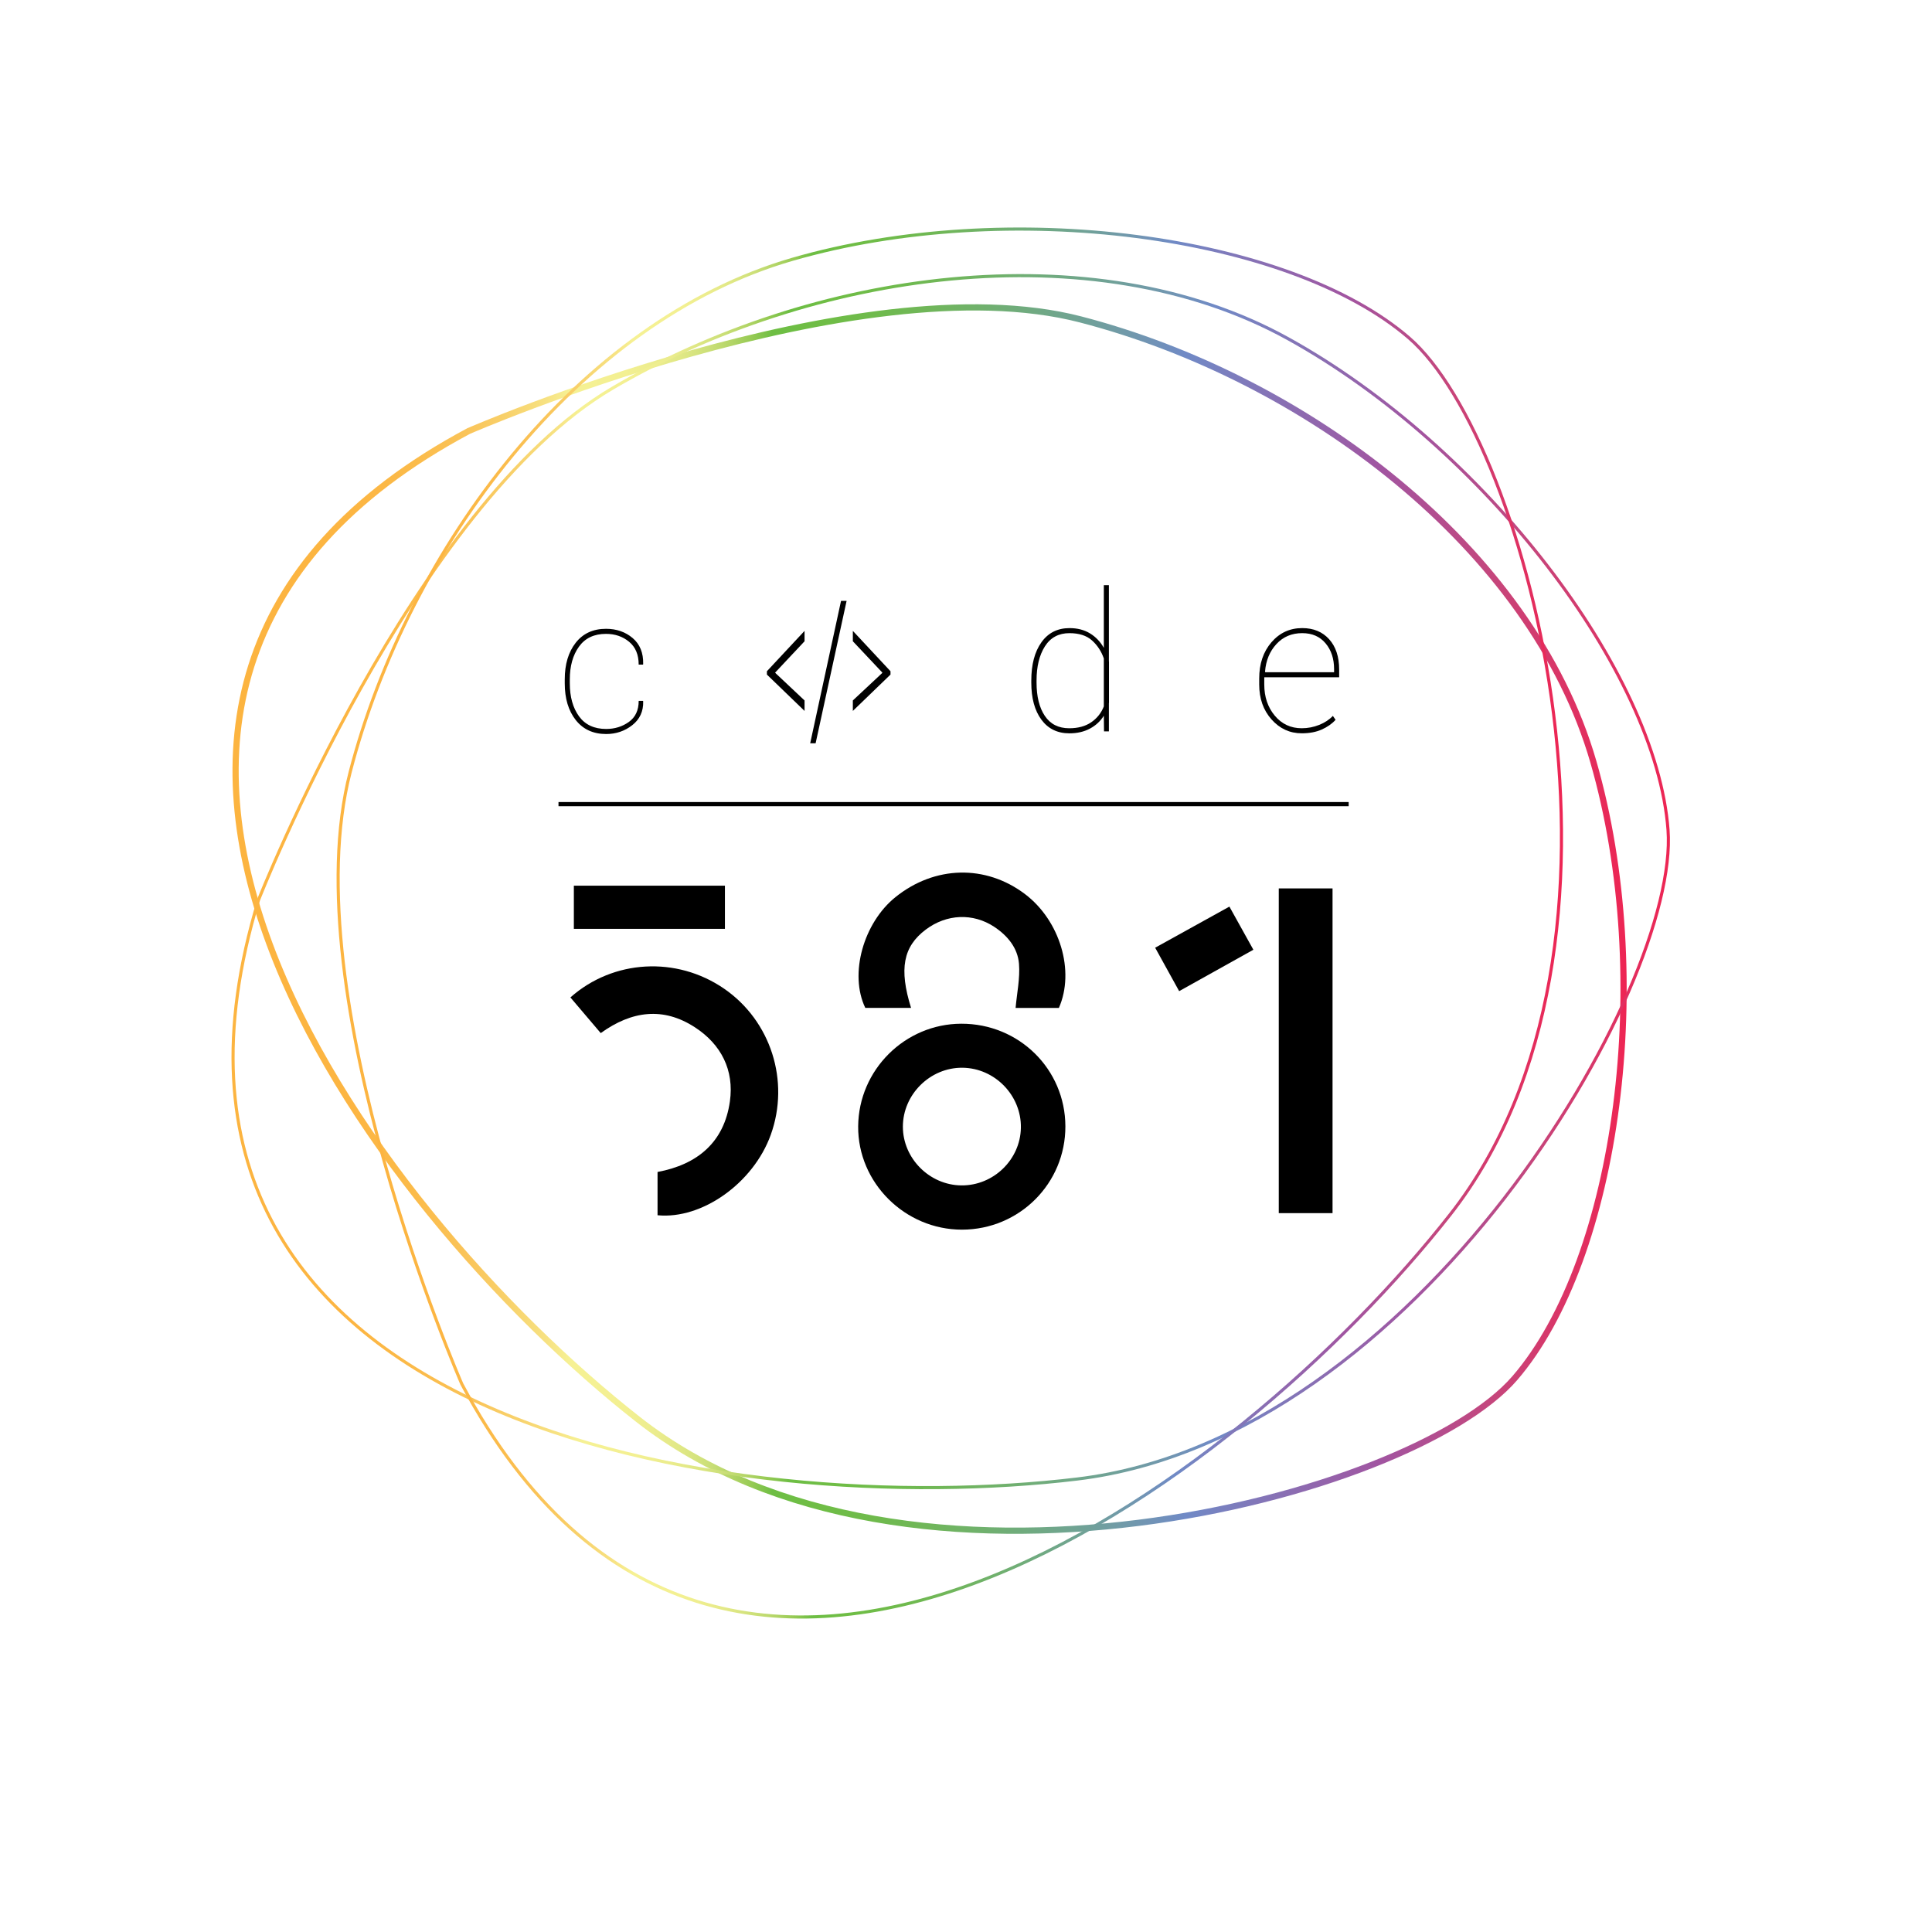
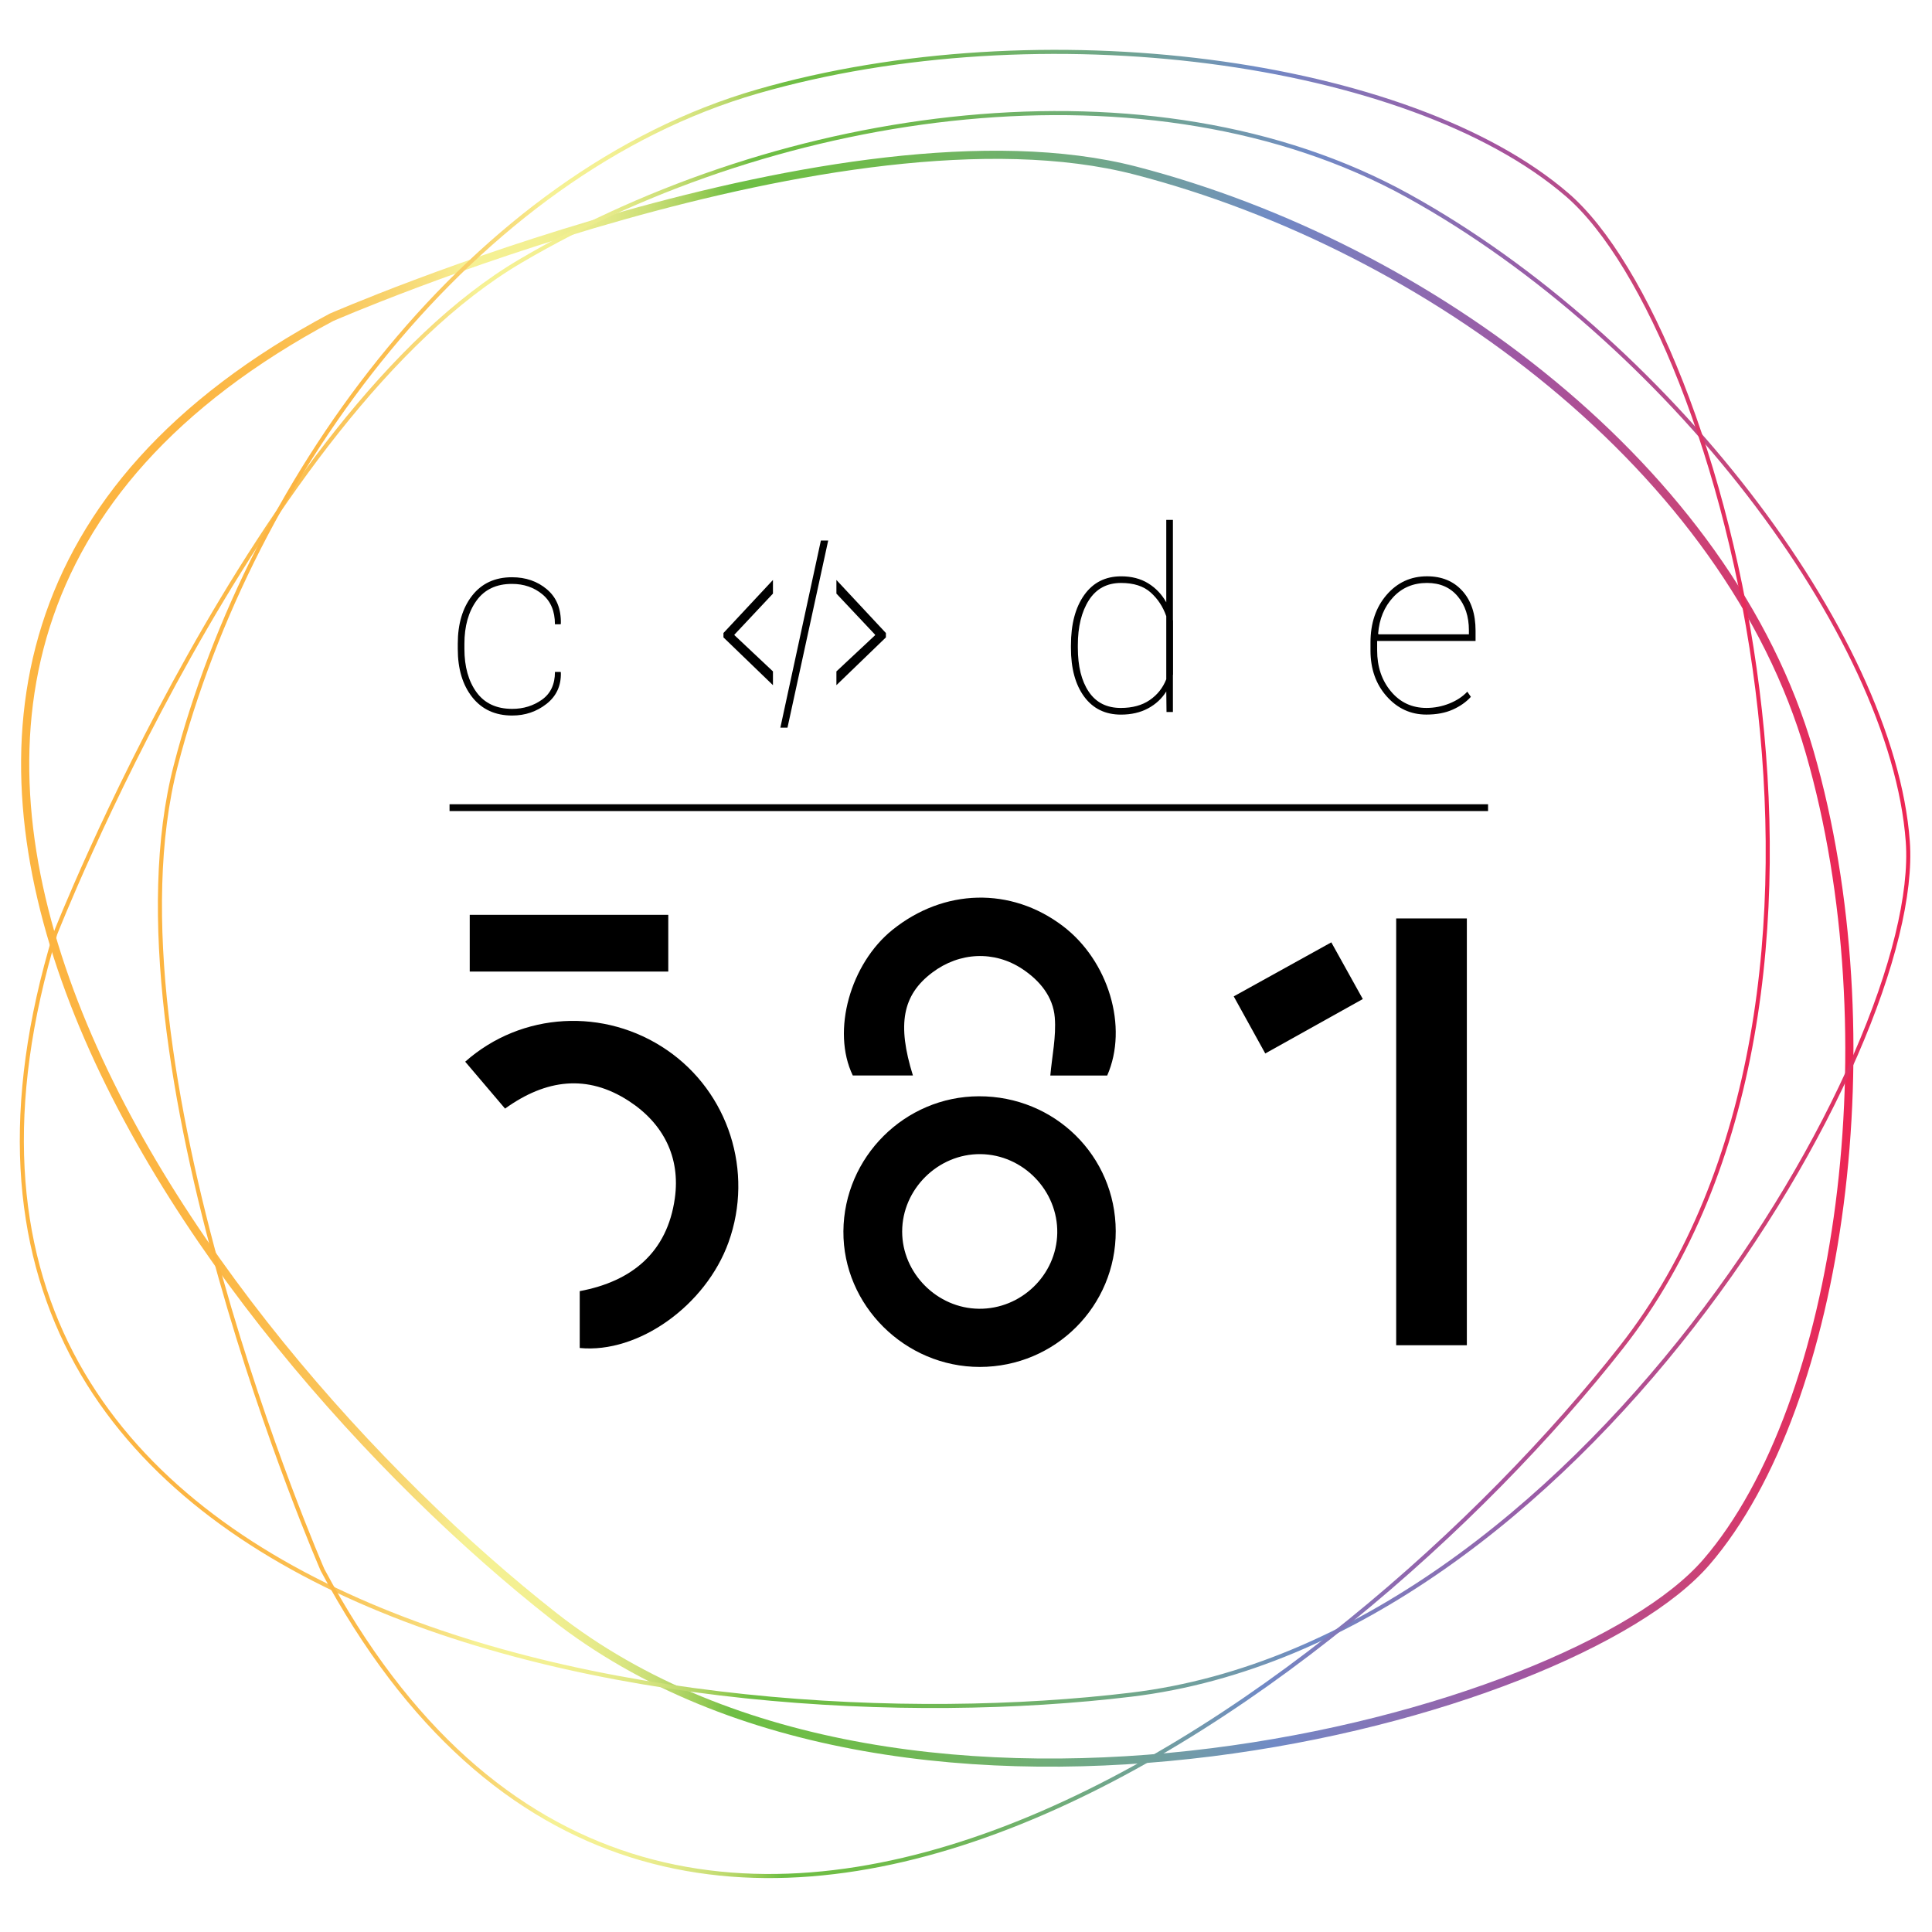
- <svg xmlns="http://www.w3.org/2000/svg" version="1.1" x="0px" y="0px" width="283.46px" height="283.46px" viewBox="0 0 283.46 283.46" enable-background="new 0 0 283.46 283.46" xml:space="preserve">
-   <g id="Layer_1">
-     <g>
-       <path d="M112.518,98.972v-0.488l5.525-5.922v1.523l-4.304,4.585v0.05l4.304,4.05v1.536L112.518,98.972z" />
-       <path d="M119.666,109.053h-0.796l4.525-20.893h0.817L119.666,109.053z" />
-       <path d="M125.128,104.306v-1.536l4.318-4.038V98.67l-4.318-4.585v-1.523l5.525,5.922v0.488L125.128,104.306z" />
-     </g>
-     <path d="M88.938,106.952c1.256,0,2.364-0.345,3.327-1.03c0.962-0.688,1.443-1.72,1.443-3.093h0.633l0.027,0.082   c0.036,1.457-0.498,2.619-1.602,3.485c-1.105,0.866-2.381,1.299-3.829,1.299c-1.898,0-3.385-0.684-4.462-2.047   c-1.077-1.367-1.615-3.162-1.615-5.389V99.68c0-2.217,0.536-4.009,1.607-5.375c1.073-1.366,2.553-2.047,4.441-2.047   c1.541,0,2.844,0.449,3.911,1.354c1.069,0.902,1.583,2.174,1.547,3.815l-0.027,0.082h-0.633c0-1.457-0.466-2.571-1.402-3.346   c-0.935-0.775-2.067-1.163-3.396-1.163c-1.741,0-3.062,0.625-3.959,1.871s-1.348,2.851-1.348,4.81v0.579   c0,1.978,0.45,3.59,1.348,4.832C85.849,106.332,87.178,106.952,88.938,106.952z" />
-     <path d="M151.311,99.852c0-2.354,0.495-4.226,1.485-5.616c0.989-1.388,2.364-2.081,4.124-2.081c1.154,0,2.157,0.258,3.004,0.775   c0.848,0.519,1.523,1.227,2.028,2.124v-9.197h0.742v11.151c0,0.017,0,0.031,0,0.041c0,0.01,0.004,0.015,0.014,0.015v6.061   c-0.01,0.019-0.014,0.033-0.014,0.043c0,0.009,0,0.017,0,0.026v4.109h-0.715l-0.027-2.295c-0.495,0.798-1.174,1.427-2.036,1.89   c-0.86,0.463-1.869,0.695-3.024,0.695c-1.749,0-3.117-0.67-4.103-2.007c-0.985-1.338-1.479-3.152-1.479-5.444V99.852z    M152.081,100.141c0,2.055,0.404,3.684,1.216,4.894c0.813,1.21,2.006,1.814,3.582,1.814c1.291,0,2.365-0.291,3.217-0.874   c0.853-0.582,1.471-1.356,1.856-2.328v-7.039c-0.366-1.055-0.947-1.938-1.739-2.648c-0.793-0.71-1.896-1.064-3.307-1.064   c-1.577,0-2.775,0.644-3.596,1.931c-0.82,1.289-1.229,2.963-1.229,5.025V100.141z" />
-     <path d="M190.991,107.589c-1.751,0-3.229-0.679-4.435-2.035c-1.205-1.355-1.807-3.064-1.807-5.126v-0.88   c0-2.152,0.598-3.925,1.794-5.314c1.197-1.387,2.701-2.081,4.517-2.081c1.649,0,2.965,0.543,3.945,1.629   c0.981,1.086,1.473,2.569,1.473,4.446v1.141h-10.986v0.179v0.88c0,1.815,0.513,3.339,1.539,4.57   c1.027,1.233,2.347,1.849,3.96,1.849c0.89,0,1.744-0.165,2.564-0.494c0.82-0.33,1.487-0.771,2.001-1.32l0.398,0.576   c-0.521,0.579-1.196,1.053-2.021,1.423S192.128,107.589,190.991,107.589z M191.061,92.894c-1.54,0-2.803,0.533-3.788,1.603   c-0.985,1.066-1.542,2.416-1.67,4.049l0.041,0.081h10.091v-0.454c0-1.531-0.416-2.792-1.251-3.787S192.508,92.894,191.061,92.894z" />
-     <path fill-rule="evenodd" clip-rule="evenodd" d="M195.508,177.992c-2.692,0-5.241,0-7.889,0c0-15.891,0-31.689,0-47.642   c2.561,0,5.155,0,7.889,0C195.508,146.151,195.508,161.996,195.508,177.992z" />
-     <path fill-rule="evenodd" clip-rule="evenodd" d="M173.004,145.419c-1.143-2.067-2.373-4.294-3.521-6.372   c3.654-2.023,7.327-4.057,10.893-6.031c1.144,2.058,2.378,4.277,3.517,6.328C180.371,141.309,176.75,143.33,173.004,145.419z" />
-     <path fill-rule="evenodd" clip-rule="evenodd" d="M88.138,151.574c-1.552-1.827-3.001-3.532-4.449-5.234   c6.286-5.572,15.573-6.074,22.535-1.294c6.871,4.718,9.7,13.561,6.862,21.448c-2.542,7.064-10.066,12.443-16.612,11.805   c0-2.091,0-4.189,0-6.348c5.854-1.094,9.771-4.354,10.616-10.359c0.644-4.574-1.275-8.365-5.146-10.876   C97.318,147.713,92.706,148.284,88.138,151.574z" />
-     <path fill-rule="evenodd" clip-rule="evenodd" d="M106.359,129.946c0,2.161,0,4.193,0,6.331c-7.391,0-14.698,0-22.164,0   c0-2.027,0-4.108,0-6.331C91.487,129.946,98.839,129.946,106.359,129.946z" />
-     <path fill-rule="evenodd" clip-rule="evenodd" d="M141.146,180.413c-8.366,0.009-15.302-6.889-15.237-15.153   c0.066-8.281,6.852-15.039,15.125-15.062c8.464-0.023,15.252,6.663,15.277,15.048C156.336,173.627,149.563,180.402,141.146,180.413   z M141.044,173.92c4.707,0.047,8.652-3.768,8.739-8.443c0.088-4.748-3.818-8.771-8.569-8.82c-4.738-0.049-8.745,3.912-8.745,8.648   C132.47,169.953,136.371,173.875,141.044,173.92z" />
-     <path fill-rule="evenodd" clip-rule="evenodd" d="M133.67,147.879c-2.253,0-4.49,0-6.714,0c-2.406-4.998-0.245-12.502,4.428-16.258   c5.741-4.618,13.228-4.817,19.013-0.433c5.121,3.88,7.339,11.286,4.96,16.696c-2.216,0-4.457,0-6.35,0   c0.191-2.168,0.668-4.348,0.498-6.476c-0.186-2.32-1.665-4.124-3.63-5.424c-3.123-2.063-6.997-1.896-10.054,0.409   C132.505,138.893,131.886,142.159,133.67,147.879z" />
-     <line fill="none" stroke="#000000" stroke-width="0.612" stroke-miterlimit="10" x1="81.941" y1="117.98" x2="197.874" y2="117.98" />
+ <svg xmlns="http://www.w3.org/2000/svg" version="1.1" id="Layer_1" x="0px" y="0px" width="283.46px" height="283.46px" viewBox="0 0 283.46 283.46" enable-background="new 0 0 283.46 283.46" xml:space="preserve">
+   <g>
+     <path d="M106.144,93.517v-0.642l7.262-7.783v2.001l-5.657,6.026v0.065l5.657,5.323v2.02L106.144,93.517z" />
+     <path d="M115.538,106.765h-1.046l5.946-27.459h1.074L115.538,106.765z" />
+     <path d="M122.717,100.527v-2.02l5.674-5.307V93.12l-5.674-6.026v-2.001l7.261,7.783v0.642L122.717,100.527z" />
  </g>
+   <path d="M75.153,104.004c1.65,0,3.106-0.454,4.373-1.354c1.265-0.904,1.896-2.26,1.896-4.064h0.832l0.035,0.108  c0.047,1.915-0.654,3.441-2.105,4.58c-1.452,1.139-3.129,1.707-5.032,1.707c-2.495,0-4.45-0.899-5.865-2.69  c-1.416-1.796-2.123-4.156-2.123-7.083v-0.761c0-2.914,0.705-5.269,2.112-7.064c1.411-1.796,3.355-2.69,5.837-2.69  c2.026,0,3.737,0.59,5.14,1.779c1.405,1.187,2.08,2.858,2.034,5.014l-0.036,0.108h-0.832c0-1.915-0.612-3.379-1.842-4.397  c-1.229-1.019-2.717-1.528-4.464-1.528c-2.288,0-4.024,0.821-5.203,2.459s-1.772,3.747-1.772,6.322v0.76  c0,2.6,0.591,4.719,1.772,6.351C71.093,103.189,72.84,104.004,75.153,104.004z" />
+   <path d="M157.128,94.673c0-3.094,0.65-5.554,1.952-7.381c1.299-1.824,3.105-2.734,5.419-2.734c1.517,0,2.836,0.338,3.947,1.018  c1.115,0.682,2.002,1.613,2.667,2.792V76.28h0.975v14.655c0,0.022,0,0.041,0,0.054c0,0.014,0.007,0.02,0.019,0.02v7.966  c-0.012,0.024-0.019,0.043-0.019,0.057c0,0.011,0,0.022,0,0.034v5.4h-0.939l-0.035-3.016c-0.651,1.049-1.543,1.875-2.677,2.484  c-1.129,0.608-2.457,0.913-3.974,0.913c-2.299,0-4.098-0.88-5.395-2.637c-1.293-1.759-1.942-4.143-1.942-7.155v-0.381H157.128z   M158.14,95.053c0,2.7,0.53,4.841,1.598,6.432c1.068,1.59,2.636,2.384,4.707,2.384c1.697,0,3.109-0.383,4.229-1.149  c1.121-0.765,1.933-1.782,2.439-3.06v-9.251c-0.482-1.387-1.244-2.547-2.287-3.48c-1.041-0.933-2.491-1.398-4.346-1.398  c-2.071,0-3.647,0.846-4.726,2.538c-1.078,1.694-1.615,3.894-1.615,6.604V95.053z" />
+   <path d="M209.28,104.841c-2.303,0-4.244-0.892-5.829-2.674c-1.585-1.781-2.375-4.027-2.375-6.738v-1.156  c0-2.829,0.785-5.159,2.356-6.984c1.573-1.823,3.55-2.735,5.938-2.735c2.166,0,3.896,0.713,5.185,2.141  c1.289,1.427,1.937,3.376,1.937,5.843v1.5h-14.439v0.235v1.156c0,2.386,0.675,4.389,2.022,6.007c1.351,1.621,3.085,2.43,5.206,2.43  c1.167,0,2.291-0.217,3.368-0.649c1.078-0.434,1.955-1.013,2.631-1.735l0.523,0.757c-0.686,0.761-1.573,1.385-2.657,1.871  S210.773,104.841,209.28,104.841z M209.371,85.528c-2.024,0-3.685,0.7-4.979,2.107c-1.294,1.401-2.027,3.175-2.194,5.321  l0.054,0.107h13.262v-0.597c0-2.012-0.546-3.67-1.644-4.978C212.772,86.182,211.272,85.528,209.371,85.528z" />
+   <path d="M215.214,197.372c-3.537,0-6.887,0-10.368,0c0-20.885,0-41.648,0-62.616c3.366,0,6.775,0,10.368,0  C215.214,155.524,215.214,176.348,215.214,197.372z" />
+   <path d="M185.637,154.563c-1.501-2.717-3.118-5.645-4.626-8.375c4.803-2.66,9.629-5.333,14.317-7.928  c1.502,2.704,3.123,5.621,4.621,8.317C195.321,149.161,190.562,151.816,185.637,154.563z" />
+   <path d="M74.102,162.652c-2.04-2.401-3.944-4.642-5.848-6.881c8.262-7.321,20.468-7.98,29.617-1.698  c9.031,6.2,12.749,17.822,9.019,28.188c-3.341,9.285-13.229,16.354-21.833,15.515c0-2.747,0-5.505,0-8.343  c7.693-1.437,12.842-5.722,13.952-13.615c0.847-6.01-1.676-10.992-6.763-14.292C86.167,157.577,80.105,158.329,74.102,162.652z" />
+   <path d="M98.049,134.224c0,2.841,0,5.511,0,8.322c-9.714,0-19.317,0-29.13,0c0-2.665,0-5.4,0-8.322  C78.502,134.224,88.165,134.224,98.049,134.224z" />
+   <path d="M143.768,200.555c-10.995,0.01-20.11-9.055-20.025-19.918c0.087-10.882,9.005-19.764,19.877-19.793  c11.124-0.03,20.047,8.756,20.079,19.775C163.732,191.634,154.831,200.539,143.768,200.555z M143.634,192.019  c6.187,0.063,11.37-4.951,11.485-11.095c0.115-6.24-5.019-11.527-11.262-11.592c-6.226-0.064-11.493,5.141-11.493,11.365  C132.366,186.806,137.494,191.961,143.634,192.019z" />
+   <path d="M133.943,157.794c-2.96,0-5.901,0-8.823,0c-3.163-6.568-0.323-16.432,5.819-21.368c7.545-6.07,17.384-6.332,24.989-0.569  c6.73,5.099,9.645,14.834,6.518,21.944c-2.911,0-5.857,0-8.345,0c0.252-2.849,0.879-5.713,0.655-8.511  c-0.245-3.049-2.189-5.421-4.772-7.13c-4.104-2.711-9.195-2.492-13.213,0.539C132.412,145.985,131.598,150.278,133.943,157.794z" />
+   <line fill="none" stroke="#000000" stroke-miterlimit="10" x1="65.957" y1="118.498" x2="218.326" y2="118.498" />
  <g id="Layer_2">
-     <linearGradient id="SVGID_1_" gradientUnits="userSpaceOnUse" x1="34.11" y1="134.842" x2="238.665" y2="134.842">
+     <linearGradient id="SVGID_1_" gradientUnits="userSpaceOnUse" x1="-230.906" y1="287.798" x2="37.935" y2="287.798" gradientTransform="matrix(1 0 0 -1 234 428.46)">
      <stop offset="0" style="stop-color:#FCB440" />
      <stop offset="0.085" style="stop-color:#FCB542" />
      <stop offset="0.131" style="stop-color:#FBBB4A" />
      <stop offset="0.168" style="stop-color:#FAC459" />
      <stop offset="0.199" style="stop-color:#F8D26C" />
      <stop offset="0.227" style="stop-color:#F7E384" />
      <stop offset="0.242" style="stop-color:#F6F194" />
      <stop offset="0.281" style="stop-color:#F3F092" />
      <stop offset="0.305" style="stop-color:#EBEC8D" />
      <stop offset="0.324" style="stop-color:#DEE784" />
      <stop offset="0.342" style="stop-color:#CBDF78" />
      <stop offset="0.358" style="stop-color:#B3D567" />
      <stop offset="0.373" style="stop-color:#95CA54" />
      <stop offset="0.387" style="stop-color:#6FBE45" />
      <stop offset="0.387" style="stop-color:#6EBE44" />
      <stop offset="0.425" style="stop-color:#6FBD46" />
      <stop offset="0.462" style="stop-color:#6FBA4D" />
      <stop offset="0.499" style="stop-color:#70B65A" />
      <stop offset="0.536" style="stop-color:#70B16C" />
      <stop offset="0.573" style="stop-color:#70AA81" />
      <stop offset="0.609" style="stop-color:#70A296" />
      <stop offset="0.646" style="stop-color:#7198AD" />
      <stop offset="0.681" style="stop-color:#708BC4" />
      <stop offset="0.683" style="stop-color:#708AC6" />
      <stop offset="0.823" style="stop-color:#A155A1" />
      <stop offset="0.904" style="stop-color:#C5467C" />
      <stop offset="1" style="stop-color:#EE2553" />
    </linearGradient>
-     <path fill="none" stroke="url(#SVGID_1_)" stroke-width="0.91" stroke-miterlimit="10" d="M68.744,63.249   c0,0,57.038-24.876,89.797-16.382c32.767,8.495,66.14,33.371,75.24,64.923c9.103,31.55,3.643,72.81-11.527,90.404   c-15.171,17.596-89.19,37.012-128.632,6.066C54.181,177.318-2.857,101.474,68.744,63.249z" />
-     <linearGradient id="SVGID_2_" gradientUnits="userSpaceOnUse" x1="33.965" y1="129.353" x2="245.013" y2="129.353">
+     <path fill="none" stroke="url(#SVGID_1_)" stroke-width="1.196" stroke-miterlimit="10" d="M48.612,46.566   c0,0,74.964-32.694,118.017-21.531c43.066,11.165,86.927,43.859,98.887,85.327c11.965,41.466,4.787,95.694-15.15,118.817   c-19.938,23.127-117.219,48.646-169.057,7.972C29.473,196.487-45.491,96.805,48.612,46.566z" />
+     <linearGradient id="SVGID_2_" gradientUnits="userSpaceOnUse" x1="-231.097" y1="295.013" x2="46.278" y2="295.013" gradientTransform="matrix(1 0 0 -1 234 428.46)">
      <stop offset="0" style="stop-color:#FCB440" />
      <stop offset="0.085" style="stop-color:#FCB542" />
      <stop offset="0.131" style="stop-color:#FBBB4A" />
      <stop offset="0.168" style="stop-color:#FAC459" />
      <stop offset="0.199" style="stop-color:#F8D26C" />
      <stop offset="0.227" style="stop-color:#F7E384" />
      <stop offset="0.242" style="stop-color:#F6F194" />
      <stop offset="0.281" style="stop-color:#F3F092" />
      <stop offset="0.305" style="stop-color:#EBEC8D" />
      <stop offset="0.324" style="stop-color:#DEE784" />
      <stop offset="0.342" style="stop-color:#CBDF78" />
      <stop offset="0.358" style="stop-color:#B3D567" />
      <stop offset="0.373" style="stop-color:#95CA54" />
      <stop offset="0.387" style="stop-color:#6FBE45" />
      <stop offset="0.387" style="stop-color:#6EBE44" />
      <stop offset="0.425" style="stop-color:#6FBD46" />
      <stop offset="0.462" style="stop-color:#6FBA4D" />
      <stop offset="0.499" style="stop-color:#70B65A" />
      <stop offset="0.536" style="stop-color:#70B16C" />
      <stop offset="0.573" style="stop-color:#70AA81" />
      <stop offset="0.609" style="stop-color:#70A296" />
      <stop offset="0.646" style="stop-color:#7198AD" />
      <stop offset="0.681" style="stop-color:#708BC4" />
      <stop offset="0.683" style="stop-color:#708AC6" />
      <stop offset="0.823" style="stop-color:#A155A1" />
      <stop offset="0.904" style="stop-color:#C5467C" />
      <stop offset="1" style="stop-color:#EE2553" />
    </linearGradient>
-     <path fill="none" stroke="url(#SVGID_2_)" stroke-width="0.455" stroke-miterlimit="10" d="M37.929,132.049   c0,0,22.74-57.92,51.917-75.082c29.177-17.159,70.36-23.166,99.107-7.291c28.746,15.875,54.062,48.909,55.777,72.077   c1.713,23.167-36.899,89.239-86.67,95.245C108.294,223.006,14.33,209.703,37.929,132.049z" />
-     <linearGradient id="SVGID_3_" gradientUnits="userSpaceOnUse" x1="49.381" y1="135.427" x2="229.325" y2="135.427">
+     <path fill="none" stroke="url(#SVGID_2_)" stroke-width="0.598" stroke-miterlimit="10" d="M8.113,136.989   c0,0,29.886-76.124,68.234-98.679c38.346-22.552,92.472-30.447,130.252-9.583s71.054,64.281,73.308,94.73   c2.251,30.449-48.495,117.286-113.909,125.179C100.592,256.533-22.903,239.048,8.113,136.989z" />
+     <linearGradient id="SVGID_3_" gradientUnits="userSpaceOnUse" x1="-210.835" y1="287.031" x2="25.662" y2="287.031" gradientTransform="matrix(1 0 0 -1 234 428.46)">
      <stop offset="0" style="stop-color:#FCB440" />
      <stop offset="0.085" style="stop-color:#FCB542" />
      <stop offset="0.131" style="stop-color:#FBBB4A" />
      <stop offset="0.168" style="stop-color:#FAC459" />
      <stop offset="0.199" style="stop-color:#F8D26C" />
      <stop offset="0.227" style="stop-color:#F7E384" />
      <stop offset="0.242" style="stop-color:#F6F194" />
      <stop offset="0.281" style="stop-color:#F3F092" />
      <stop offset="0.305" style="stop-color:#EBEC8D" />
      <stop offset="0.324" style="stop-color:#DEE784" />
      <stop offset="0.342" style="stop-color:#CBDF78" />
      <stop offset="0.358" style="stop-color:#B3D567" />
      <stop offset="0.373" style="stop-color:#95CA54" />
      <stop offset="0.387" style="stop-color:#6FBE45" />
      <stop offset="0.387" style="stop-color:#6EBE44" />
      <stop offset="0.425" style="stop-color:#6FBD46" />
      <stop offset="0.462" style="stop-color:#6FBA4D" />
      <stop offset="0.499" style="stop-color:#70B65A" />
      <stop offset="0.536" style="stop-color:#70B16C" />
      <stop offset="0.573" style="stop-color:#70AA81" />
      <stop offset="0.609" style="stop-color:#70A296" />
      <stop offset="0.646" style="stop-color:#7198AD" />
      <stop offset="0.681" style="stop-color:#708BC4" />
      <stop offset="0.683" style="stop-color:#708AC6" />
      <stop offset="0.823" style="stop-color:#A155A1" />
      <stop offset="0.904" style="stop-color:#C5467C" />
      <stop offset="1" style="stop-color:#EE2553" />
    </linearGradient>
-     <path fill="none" stroke="url(#SVGID_3_)" stroke-width="0.455" stroke-miterlimit="10" d="M67.761,203.07   c0,0-24.88-57.035-16.383-89.799c8.496-32.764,33.374-66.135,64.924-75.237c31.548-9.099,72.809-3.641,90.407,11.53   c17.592,15.169,37.011,89.191,6.065,128.627C181.827,217.633,105.984,274.668,67.761,203.07z" />
+     <path fill="none" stroke="url(#SVGID_3_)" stroke-width="0.598" stroke-miterlimit="10" d="M47.32,230.332   c0,0-32.7-74.96-21.532-118.022c11.167-43.062,43.863-86.92,85.329-98.882c41.462-11.959,95.69-4.786,118.818,15.153   c23.121,19.937,48.645,117.223,7.973,169.053C197.235,249.471,97.556,324.431,47.32,230.332z" />
  </g>
</svg>
